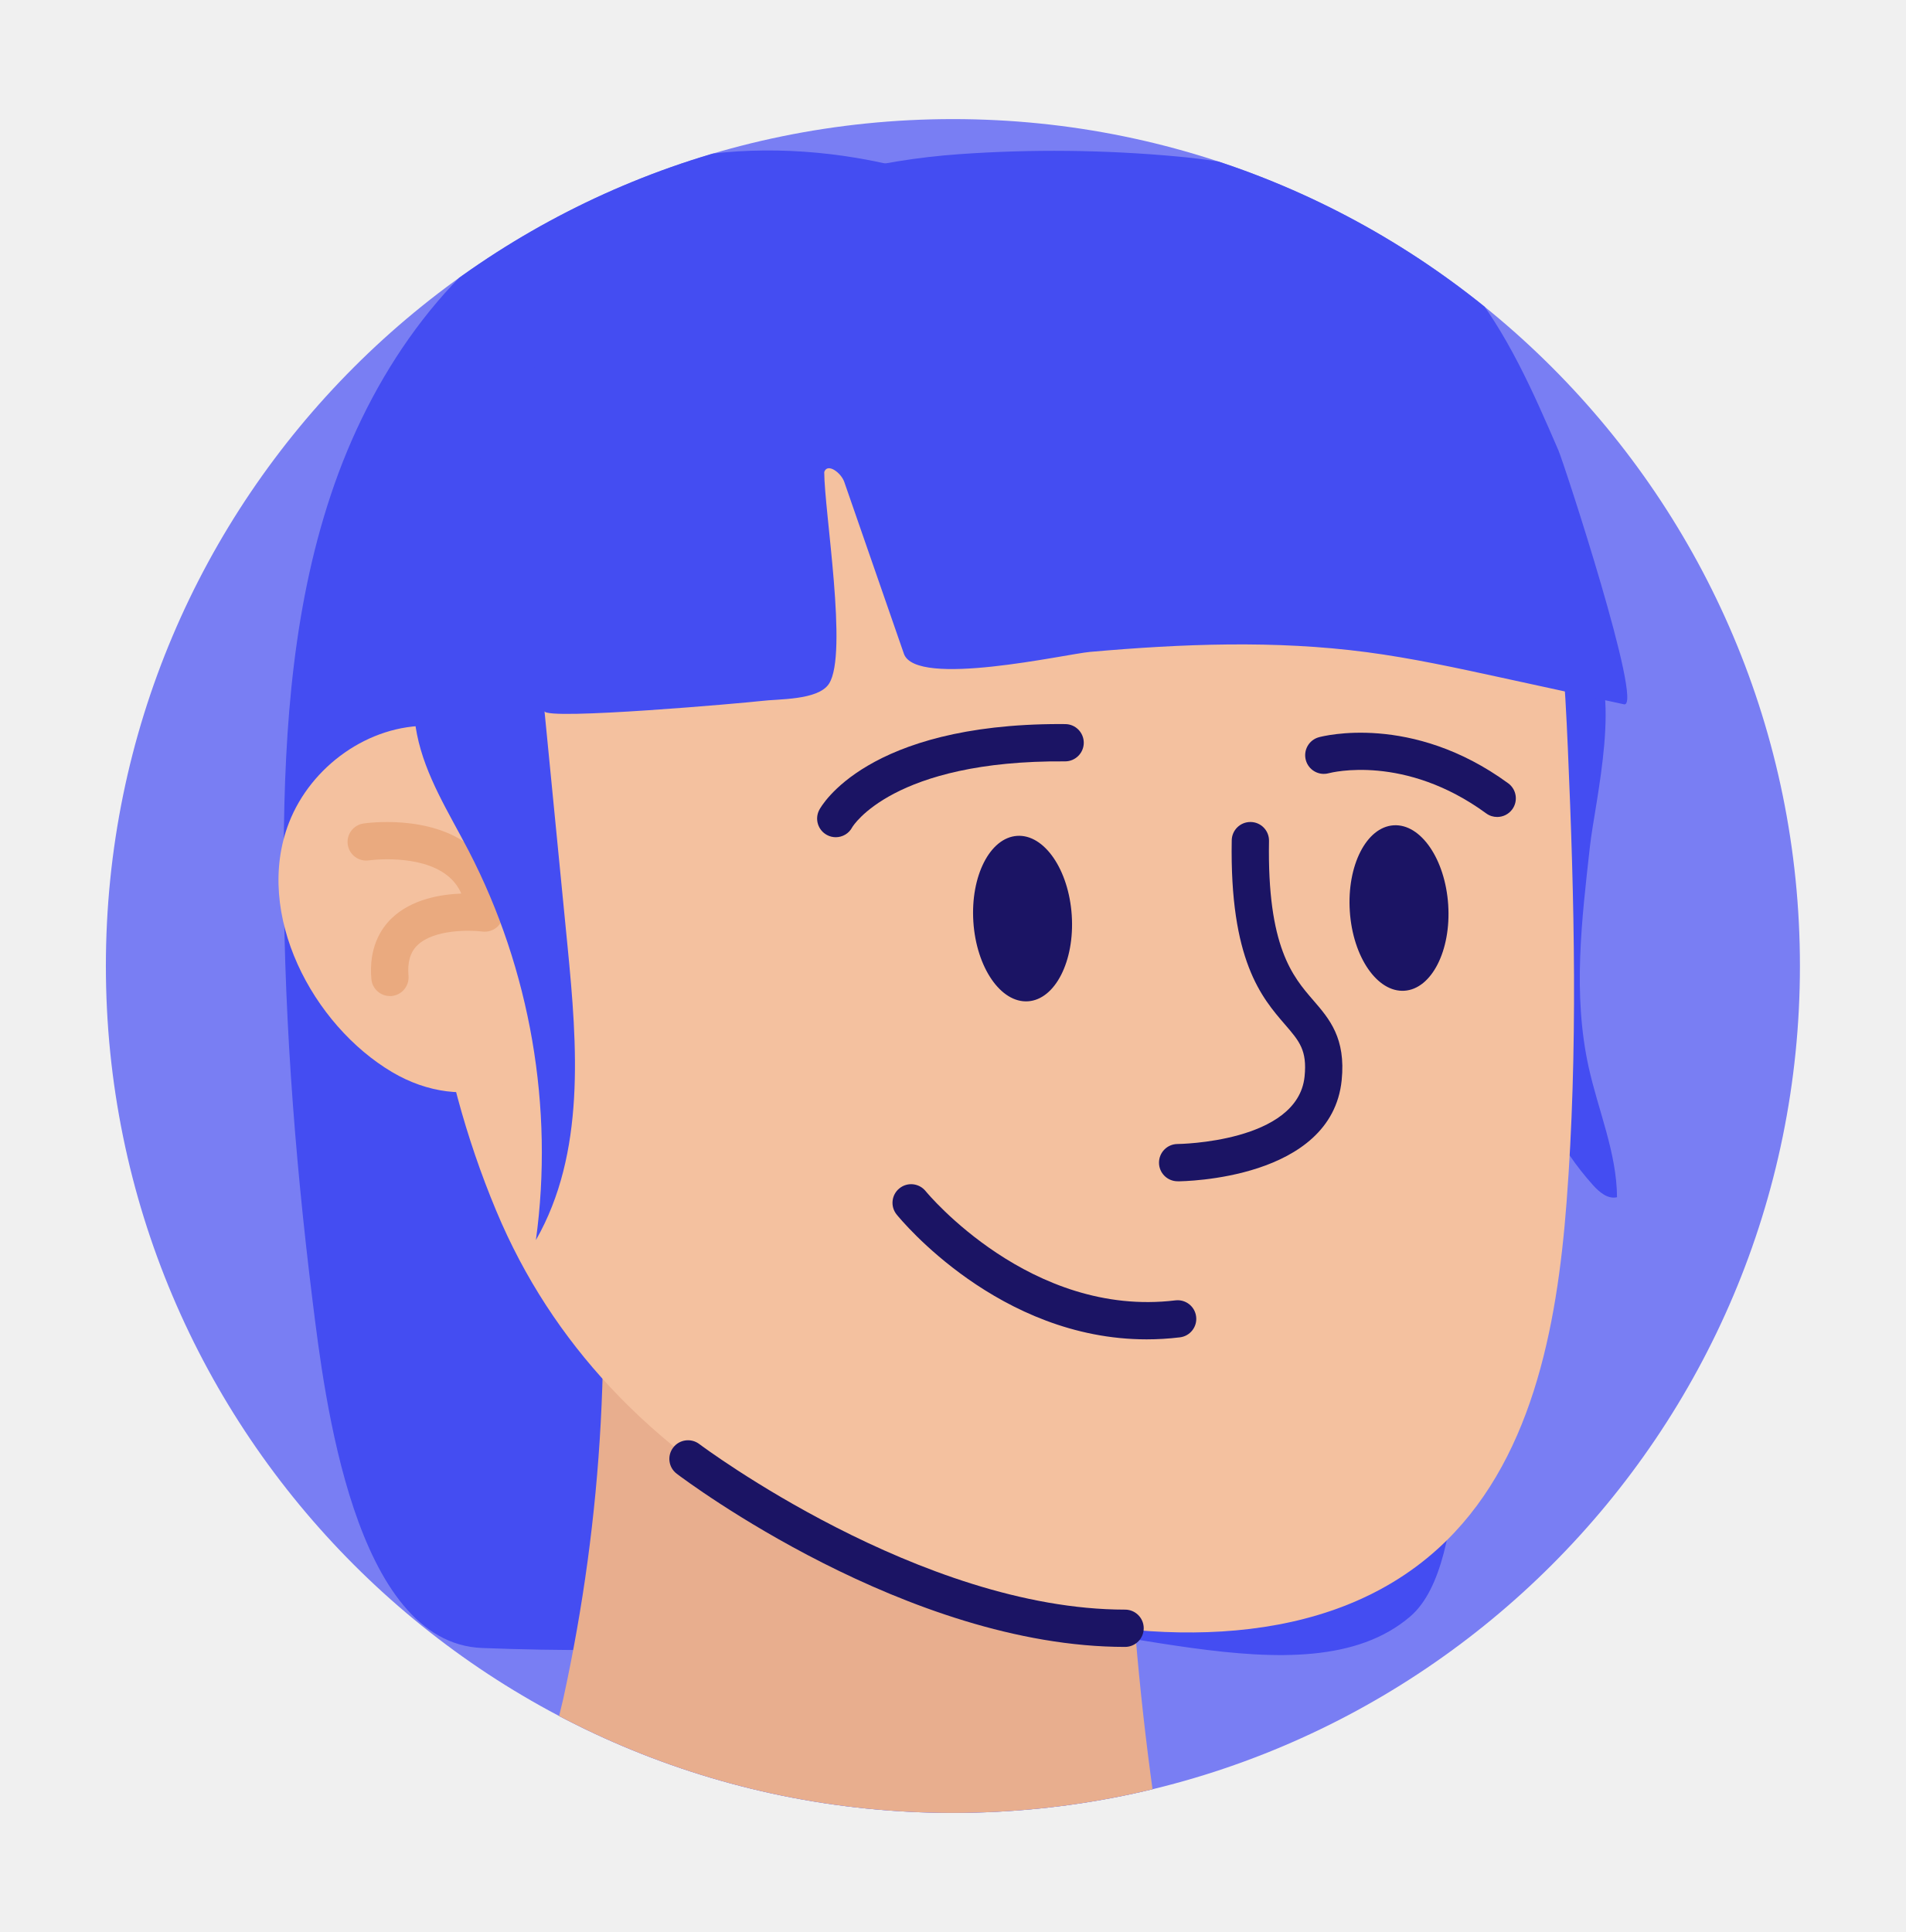
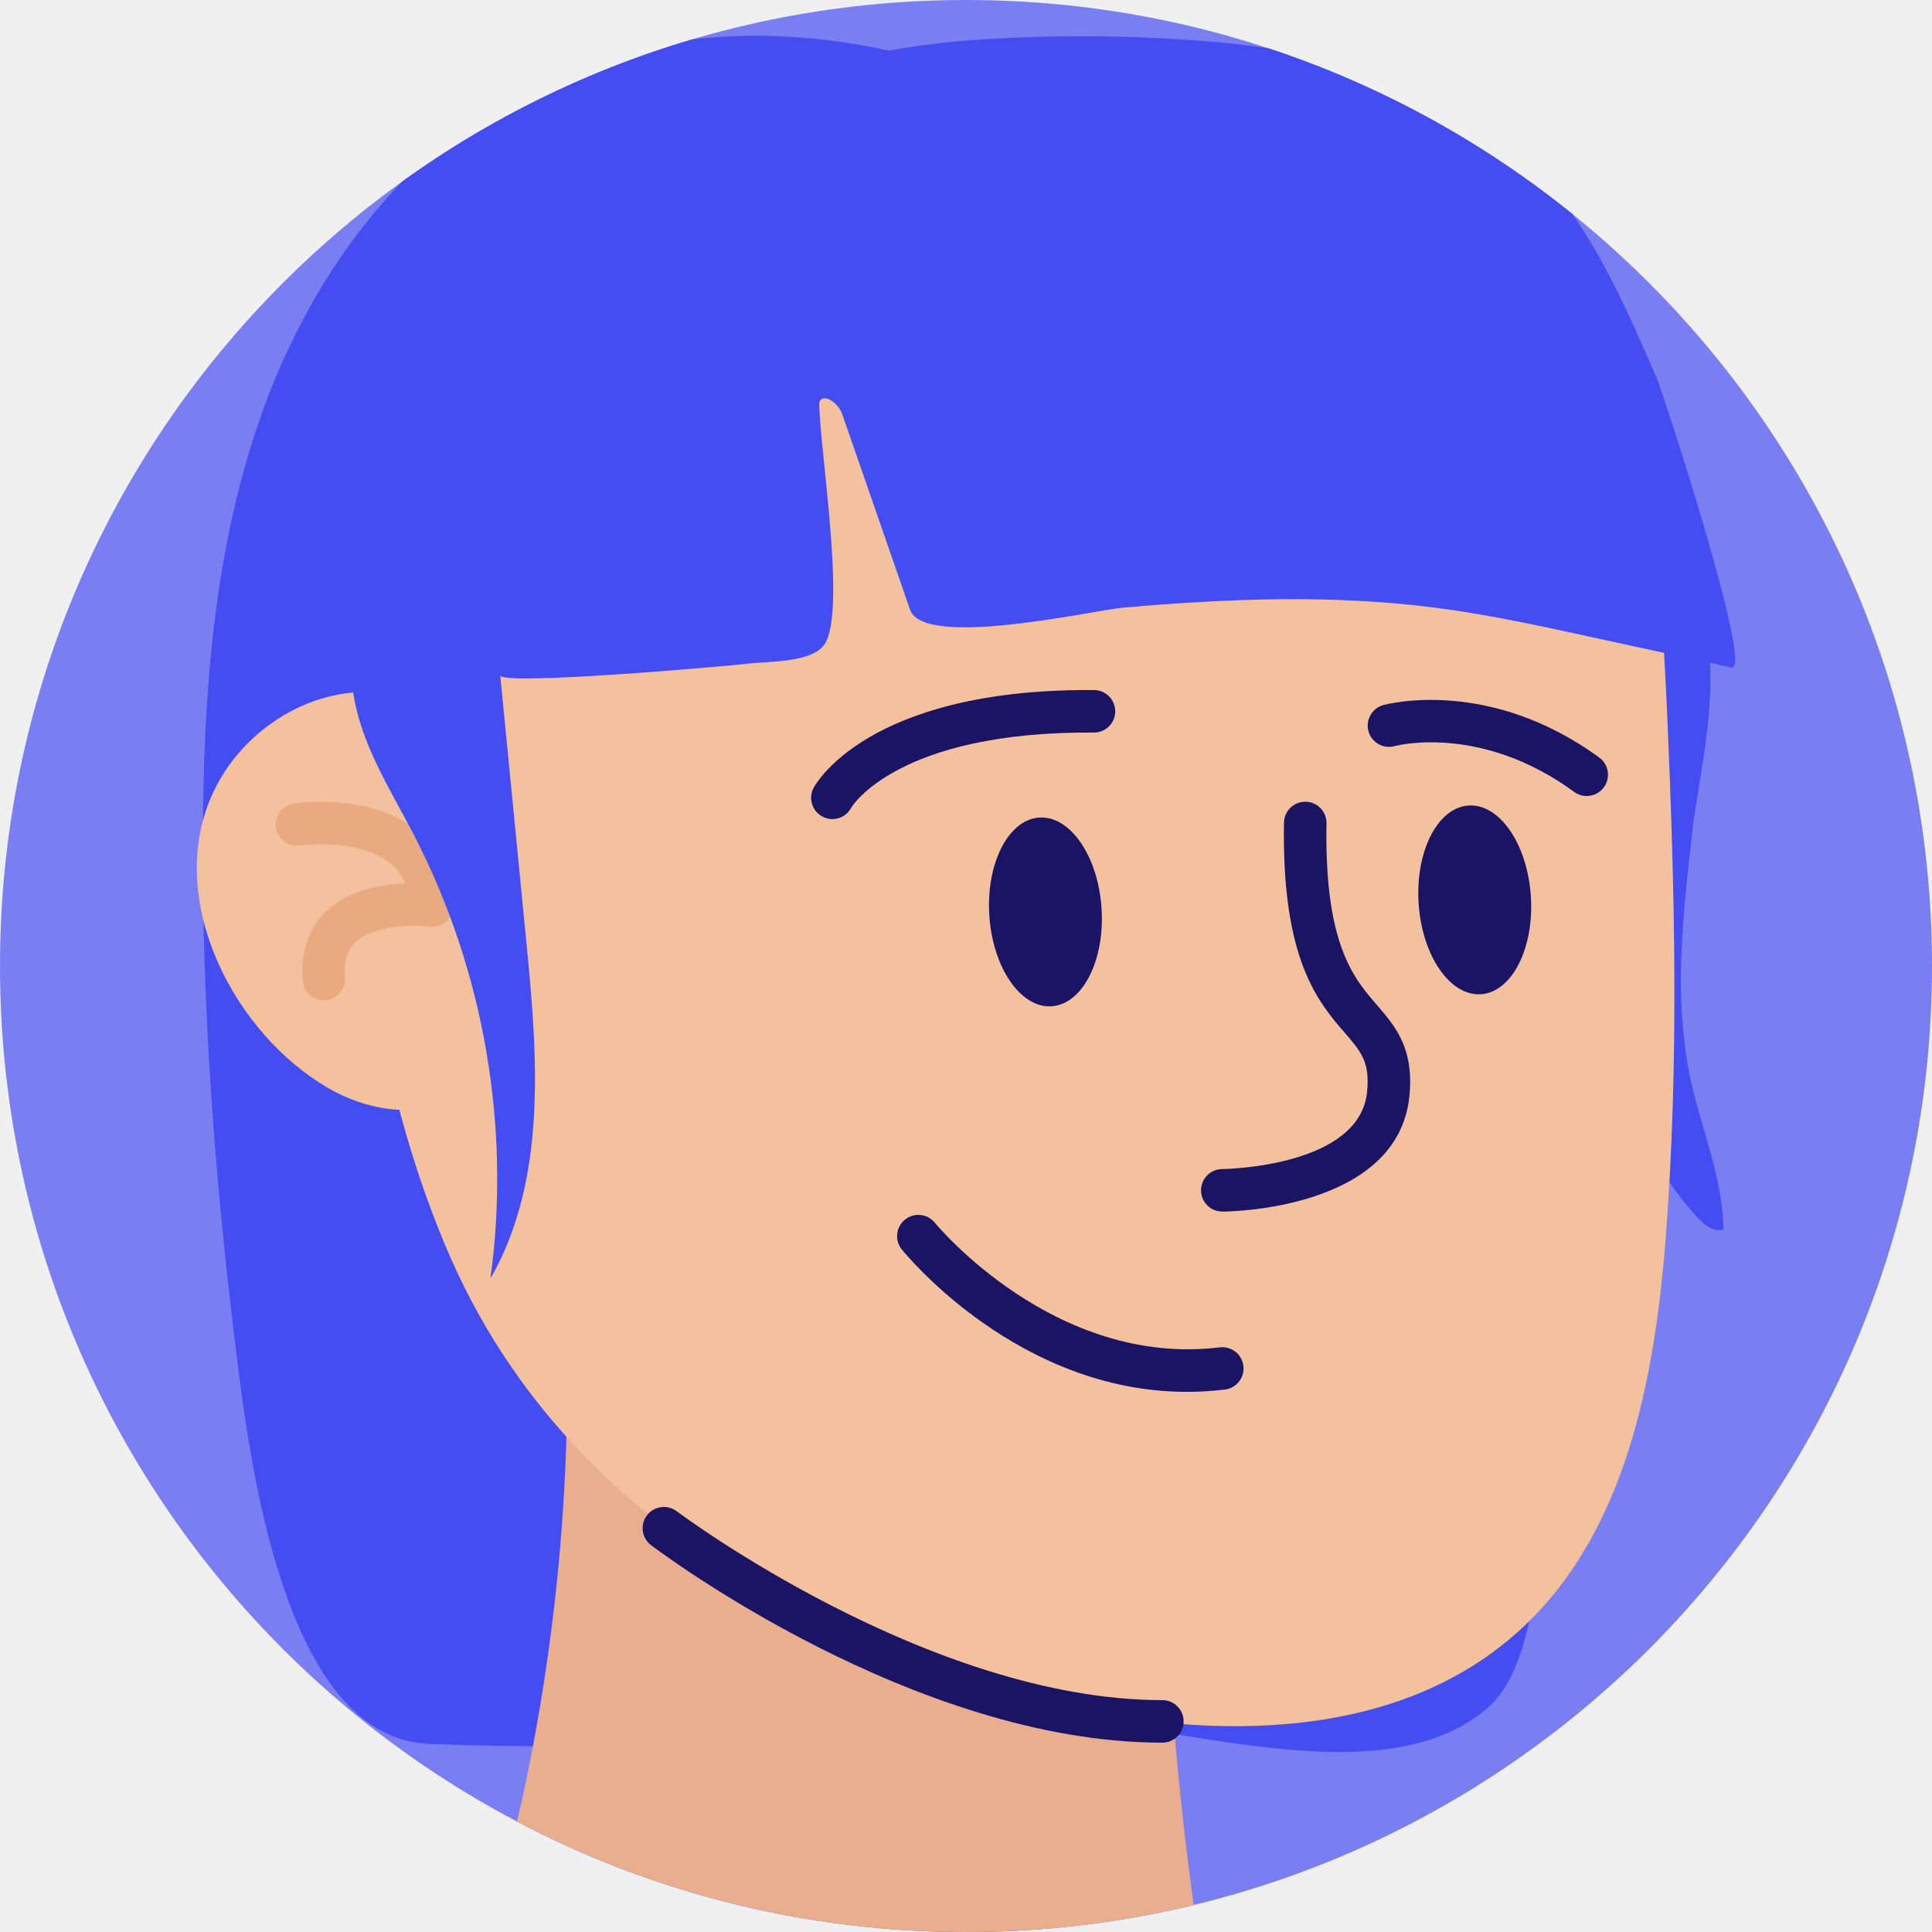
- <svg xmlns="http://www.w3.org/2000/svg" width="72" height="73" viewBox="0 0 72 73" fill="none">
-   <g clip-path="url(#clip0_51487_16471)">
-     <path d="M68 4.5H4V68.5H68V4.5Z" fill="#797EF3" />
-     <path d="M43.668 68.5H20.165C20.735 66.412 21.197 64.563 21.282 64.175C22.031 60.743 22.505 57.262 22.694 53.769C22.793 51.957 22.816 50.142 22.762 48.33C22.725 47.074 22.153 45.067 22.723 43.87C23.813 41.575 28.883 44.27 31.135 44.563C35.002 45.067 38.934 44.83 42.813 44.595C42.223 52.563 42.513 60.583 43.668 68.5Z" fill="#797EF3" />
-     <path d="M60.019 40.326C60.381 41.966 61.078 43.555 61.09 45.236C60.742 45.321 60.419 45.043 60.179 44.776C57.649 41.957 56.845 38.021 56.313 34.269C55.986 31.952 55.145 28.105 56.243 25.911C56.803 24.793 58.828 23.494 59.985 24.569C61.353 25.843 60.249 30.333 60.068 31.968C59.759 34.74 59.409 37.566 60.019 40.326Z" fill="#444DF2" />
-     <path d="M40.06 8.78C38.981 8.167 37.861 7.626 36.7 7.17C31.743 5.227 25.92 5.03 21.225 7.545C17.095 9.758 14.202 13.853 12.644 18.273C11.086 22.693 10.743 27.445 10.719 32.13C10.688 37.826 11.109 43.518 11.811 49.169C12.259 52.784 13.377 62.077 18.215 62.269C24.152 62.503 30.112 62.209 35.999 61.395C41.013 60.702 49.274 64.519 53.28 61.076C55.672 59.019 54.8 51.627 55.826 48.643C57.074 45.018 58.005 41.249 58.116 37.416C58.263 32.364 56.949 27.276 54.372 22.928C53.001 20.615 51.29 18.518 49.465 16.545C46.696 13.552 43.589 10.785 40.06 8.78Z" fill="#444DF2" />
-     <path d="M43.668 68.5H20.165C20.735 66.412 21.197 64.563 21.282 64.175C22.031 60.743 22.505 57.262 22.694 53.769C22.793 51.957 22.816 50.142 22.762 48.33C22.725 47.074 22.153 45.067 22.723 43.87C23.813 41.575 28.883 44.27 31.135 44.563C35.002 45.067 38.934 44.83 42.813 44.595C42.223 52.563 42.513 60.583 43.668 68.5Z" fill="#E8AE8E" />
-     <path d="M23.037 52.396C26.949 56.597 32.335 59.261 38.117 60.754C43.621 62.174 50.102 62.342 54.315 58.526C57.856 55.321 58.821 50.191 59.184 45.428C59.62 39.722 59.481 33.987 59.232 28.271C59.123 25.785 58.991 23.283 58.395 20.869C57.492 17.218 55.238 12.367 51.669 10.746C47.358 8.789 42.194 8.274 37.529 8.801C34.154 9.182 30.72 9.587 27.617 10.965C24.829 12.204 21.216 13.785 19.727 16.551C17.839 20.058 16.765 24.113 16.308 28.053C15.614 34.028 16.425 40.195 18.748 45.751C19.812 48.302 21.275 50.505 23.037 52.396Z" fill="#F4C19F" />
-     <path d="M19.754 29.07C18.936 28.103 17.793 27.459 16.233 27.424C13.941 27.371 11.745 28.951 10.916 31.089C9.581 34.534 11.813 38.737 14.822 40.514C17.495 42.091 20.632 41.172 21.412 38.053C21.758 36.669 21.622 35.217 21.482 33.798C21.316 32.088 20.804 30.311 19.754 29.07Z" fill="#F4C19F" />
-     <path d="M14.73 37.635C14.369 37.635 14.062 37.359 14.03 36.993C13.926 35.8 14.393 35.083 14.803 34.691C15.549 33.978 16.639 33.793 17.428 33.763C17.309 33.493 17.135 33.268 16.904 33.084C15.851 32.247 13.96 32.505 13.94 32.508C13.556 32.567 13.197 32.302 13.139 31.918C13.08 31.534 13.345 31.174 13.729 31.116C13.83 31.101 16.234 30.754 17.779 31.982C18.519 32.57 18.936 33.4 19.017 34.446C19.033 34.657 18.953 34.865 18.799 35.011C18.644 35.157 18.433 35.225 18.222 35.198C17.753 35.138 16.398 35.112 15.773 35.712C15.499 35.975 15.388 36.354 15.433 36.871C15.466 37.259 15.179 37.6 14.793 37.634C14.771 37.634 14.751 37.635 14.73 37.635Z" fill="#EAAA7F" />
-     <path d="M31.32 25.832C31.316 25.838 31.314 25.843 31.31 25.848C30.888 26.466 29.394 26.405 28.749 26.487C28.212 26.554 20.607 27.228 20.571 26.871C20.861 29.834 21.152 32.798 21.442 35.761C21.811 39.527 22.125 43.572 20.246 46.856C20.933 41.848 20.032 36.633 17.704 32.145C16.962 30.716 16.068 29.326 15.753 27.746C15.483 26.387 15.663 24.979 15.95 23.623C16.667 20.247 18.05 17.013 19.999 14.164C23.576 8.934 30.068 6.264 36.232 5.826C38.971 5.632 41.725 5.66 44.459 5.911C48.376 6.27 52.837 7.545 55.423 10.705C56.945 12.567 57.919 14.804 58.874 17.011C59.091 17.514 62.12 26.78 61.353 26.612C59.794 26.273 58.236 25.934 56.677 25.594C55.004 25.231 53.33 24.866 51.633 24.642C48.165 24.185 44.659 24.326 41.185 24.631C40.275 24.71 34.601 26.007 34.148 24.7C33.398 22.537 32.646 20.373 31.896 18.21C31.773 17.857 31.258 17.48 31.139 17.835C31.141 19.321 32.045 24.712 31.32 25.832Z" fill="#444DF2" />
-     <path d="M44.49 44.634C44.102 44.634 43.787 44.321 43.786 43.933C43.785 43.544 44.099 43.228 44.486 43.226C44.532 43.226 49.03 43.17 49.286 40.677C49.387 39.686 49.09 39.342 48.552 38.718C47.666 37.694 46.454 36.291 46.534 31.75C46.541 31.366 46.854 31.059 47.238 31.059C47.242 31.059 47.247 31.059 47.251 31.059C47.64 31.065 47.95 31.386 47.942 31.776C47.871 35.779 48.838 36.898 49.617 37.798C50.223 38.499 50.85 39.226 50.687 40.821C50.301 44.569 44.73 44.634 44.493 44.636C44.493 44.634 44.491 44.634 44.49 44.634Z" fill="#1B1464" />
-     <path d="M38.837 37.834C39.863 37.767 40.603 36.313 40.49 34.587C40.377 32.861 39.453 31.516 38.426 31.583C37.4 31.651 36.66 33.105 36.773 34.831C36.886 36.557 37.81 37.902 38.837 37.834Z" fill="#1B1464" />
-     <path d="M53.058 37.435C54.085 37.368 54.825 35.914 54.712 34.188C54.598 32.461 53.675 31.116 52.648 31.184C51.622 31.251 50.881 32.705 50.995 34.431C51.108 36.158 52.032 37.502 53.058 37.435Z" fill="#1B1464" />
-     <path d="M56.562 30.869C56.418 30.869 56.273 30.826 56.148 30.734C53.074 28.487 50.311 29.186 50.194 29.217C49.819 29.317 49.434 29.095 49.333 28.72C49.232 28.346 49.45 27.961 49.823 27.857C49.965 27.819 53.333 26.932 56.978 29.596C57.292 29.825 57.361 30.265 57.132 30.58C56.994 30.769 56.78 30.869 56.562 30.869Z" fill="#1B1464" />
-     <path d="M31.574 31.634C31.464 31.634 31.351 31.608 31.246 31.552C30.902 31.37 30.77 30.945 30.952 30.601C31.022 30.467 32.746 27.358 40.051 27.358C40.115 27.358 40.179 27.358 40.245 27.36C40.634 27.362 40.946 27.68 40.944 28.069C40.941 28.455 40.626 28.768 40.239 28.768C40.238 28.768 40.236 28.768 40.234 28.768C33.722 28.72 32.21 31.232 32.197 31.257C32.072 31.497 31.827 31.634 31.574 31.634Z" fill="#1B1464" />
-     <path d="M43.319 50.607C37.747 50.607 34.041 46.095 33.874 45.89C33.63 45.588 33.677 45.144 33.98 44.901C34.282 44.656 34.725 44.704 34.97 45.007C35.027 45.077 38.938 49.799 44.406 49.134C44.792 49.088 45.143 49.361 45.189 49.748C45.237 50.133 44.962 50.485 44.575 50.531C44.147 50.583 43.728 50.607 43.319 50.607Z" fill="#1B1464" />
-     <path d="M42.504 62.228C34.297 62.228 25.919 55.952 25.567 55.685C25.257 55.45 25.195 55.009 25.431 54.699C25.665 54.389 26.107 54.328 26.418 54.562C26.501 54.625 34.776 60.819 42.505 60.819C42.894 60.819 43.209 61.134 43.209 61.523C43.209 61.912 42.893 62.228 42.504 62.228Z" fill="#1B1464" />
+ <svg xmlns="http://www.w3.org/2000/svg" width="64" height="64" viewBox="0 0 64 64" fill="none">
+   <g clip-path="url(#clip0_56249_16333)">
+     <path d="M64 0H0V64H64V0Z" fill="#797EF3" />
+     <path d="M39.668 64H16.165C16.735 61.912 17.197 60.063 17.282 59.675C18.031 56.243 18.505 52.761 18.694 49.268C18.793 47.457 18.816 45.642 18.762 43.83C18.725 42.574 18.153 40.567 18.723 39.37C19.813 37.075 24.883 39.77 27.135 40.063C31.002 40.567 34.934 40.33 38.813 40.095C38.223 48.063 38.513 56.083 39.668 64Z" fill="#797EF3" />
+     <path d="M56.019 35.826C56.381 37.466 57.078 39.055 57.09 40.736C56.742 40.821 56.419 40.543 56.179 40.276C53.649 37.457 52.845 33.521 52.313 29.769C51.986 27.452 51.145 23.605 52.243 21.411C52.803 20.293 54.828 18.994 55.985 20.069C57.353 21.343 56.249 25.833 56.068 27.468C55.759 30.24 55.409 33.066 56.019 35.826Z" fill="#444DF2" />
+     <path d="M36.06 4.28C34.981 3.667 33.861 3.126 32.7 2.67C27.743 0.727 21.92 0.53 17.225 3.045C13.094 5.258 10.201 9.353 8.644 13.773C7.086 18.193 6.743 22.945 6.719 27.63C6.688 33.326 7.109 39.018 7.81 44.669C8.258 48.284 9.377 57.577 14.214 57.769C20.152 58.003 26.112 57.709 31.999 56.895C37.012 56.202 45.273 60.019 49.28 56.576C51.672 54.519 50.799 47.127 51.826 44.143C53.074 40.518 54.004 36.749 54.116 32.916C54.263 27.864 52.948 22.776 50.372 18.428C49.001 16.115 47.289 14.018 45.464 12.045C42.696 9.052 39.589 6.285 36.06 4.28Z" fill="#444DF2" />
+     <path d="M39.668 64H16.165C16.735 61.912 17.197 60.063 17.282 59.675C18.031 56.243 18.505 52.761 18.694 49.268C18.793 47.457 18.816 45.642 18.762 43.83C18.725 42.574 18.153 40.567 18.723 39.37C19.813 37.075 24.883 39.77 27.135 40.063C31.002 40.567 34.934 40.33 38.813 40.095C38.223 48.063 38.513 56.083 39.668 64Z" fill="#E8AE8E" />
+     <path d="M19.038 47.896C22.949 52.097 28.335 54.761 34.117 56.254C39.621 57.674 46.102 57.842 50.316 54.026C53.856 50.821 54.821 45.691 55.185 40.928C55.62 35.222 55.482 29.487 55.232 23.771C55.123 21.285 54.991 18.783 54.395 16.369C53.492 12.718 51.238 7.867 47.67 6.246C43.359 4.289 38.194 3.774 33.53 4.301C30.154 4.682 26.72 5.087 23.617 6.465C20.829 7.704 17.216 9.285 15.727 12.051C13.839 15.559 12.765 19.613 12.309 23.553C11.615 29.528 12.425 35.695 14.748 41.251C15.812 43.802 17.275 46.005 19.038 47.896Z" fill="#F4C19F" />
+     <path d="M15.754 24.57C14.936 23.603 13.793 22.959 12.233 22.924C9.941 22.871 7.745 24.451 6.916 26.59C5.581 30.034 7.813 34.238 10.822 36.014C13.495 37.591 16.632 36.672 17.412 33.553C17.758 32.169 17.622 30.718 17.482 29.298C17.316 27.588 16.804 25.811 15.754 24.57Z" fill="#F4C19F" />
+     <path d="M10.73 33.136C10.369 33.136 10.062 32.859 10.03 32.493C9.926 31.3 10.394 30.583 10.803 30.192C11.55 29.479 12.639 29.293 13.429 29.264C13.309 28.993 13.135 28.768 12.904 28.584C11.852 27.747 9.96 28.005 9.941 28.008C9.557 28.067 9.197 27.802 9.139 27.418C9.08 27.034 9.345 26.674 9.729 26.616C9.83 26.601 12.234 26.254 13.779 27.482C14.519 28.071 14.936 28.9 15.017 29.946C15.034 30.157 14.953 30.366 14.799 30.512C14.645 30.657 14.433 30.725 14.222 30.698C13.754 30.638 12.398 30.613 11.774 31.212C11.5 31.475 11.388 31.854 11.433 32.371C11.466 32.759 11.18 33.1 10.793 33.134C10.771 33.134 10.751 33.136 10.73 33.136Z" fill="#EAAA7F" />
+     <path d="M27.32 21.333C27.316 21.338 27.314 21.343 27.31 21.348C26.888 21.966 25.394 21.905 24.749 21.987C24.212 22.055 16.607 22.728 16.571 22.371C16.861 25.334 17.152 28.298 17.442 31.262C17.811 35.027 18.125 39.072 16.246 42.357C16.933 37.348 16.032 32.133 13.704 27.646C12.963 26.216 12.068 24.826 11.753 23.246C11.483 21.887 11.663 20.479 11.95 19.123C12.667 15.747 14.05 12.513 15.999 9.664C19.576 4.434 26.068 1.764 32.232 1.326C34.971 1.132 37.725 1.16 40.459 1.411C44.376 1.77 48.837 3.045 51.423 6.206C52.945 8.067 53.919 10.304 54.874 12.511C55.091 13.014 58.12 22.28 57.353 22.112C55.794 21.773 54.236 21.434 52.677 21.095C51.004 20.731 49.33 20.366 47.633 20.142C44.165 19.685 40.659 19.826 37.185 20.131C36.275 20.21 30.601 21.507 30.148 20.2C29.398 18.037 28.646 15.873 27.896 13.71C27.773 13.357 27.258 12.981 27.139 13.335C27.141 14.821 28.045 20.213 27.32 21.333Z" fill="#444DF2" />
+     <path d="M40.49 40.135C40.102 40.135 39.787 39.821 39.786 39.433C39.785 39.044 40.099 38.728 40.486 38.727C40.532 38.727 45.03 38.67 45.286 36.177C45.387 35.186 45.09 34.842 44.552 34.218C43.666 33.194 42.454 31.791 42.534 27.25C42.541 26.866 42.854 26.559 43.238 26.559C43.242 26.559 43.247 26.559 43.251 26.559C43.64 26.565 43.95 26.887 43.942 27.276C43.871 31.279 44.838 32.398 45.617 33.298C46.223 33.999 46.85 34.727 46.687 36.321C46.301 40.069 40.73 40.135 40.493 40.136C40.493 40.135 40.491 40.135 40.49 40.135Z" fill="#1B1464" />
+     <path d="M34.836 33.334C35.863 33.267 36.603 31.813 36.49 30.087C36.377 28.361 35.453 27.016 34.426 27.083C33.4 27.151 32.66 28.605 32.773 30.331C32.886 32.057 33.81 33.402 34.836 33.334Z" fill="#1B1464" />
+     <path d="M49.058 32.935C50.084 32.867 50.825 31.413 50.711 29.687C50.598 27.961 49.674 26.616 48.648 26.684C47.621 26.751 46.881 28.205 46.994 29.931C47.108 31.657 48.031 33.002 49.058 32.935Z" fill="#1B1464" />
+     <path d="M52.562 26.369C52.417 26.369 52.272 26.326 52.147 26.233C49.074 23.987 46.31 24.686 46.194 24.717C45.819 24.817 45.433 24.595 45.332 24.22C45.231 23.846 45.45 23.461 45.822 23.357C45.965 23.319 49.332 22.432 52.978 25.096C53.291 25.325 53.36 25.765 53.131 26.08C52.993 26.269 52.779 26.369 52.562 26.369Z" fill="#1B1464" />
+     <path d="M27.574 27.133C27.463 27.133 27.351 27.108 27.246 27.051C26.902 26.87 26.77 26.445 26.951 26.1C27.022 25.967 28.746 22.858 36.051 22.858C36.115 22.858 36.179 22.858 36.244 22.859C36.633 22.862 36.946 23.179 36.943 23.569C36.941 23.955 36.626 24.267 36.239 24.267C36.238 24.267 36.235 24.267 36.234 24.267C29.721 24.22 28.21 26.731 28.197 26.757C28.072 26.996 27.827 27.133 27.574 27.133Z" fill="#1B1464" />
+     <path d="M39.319 46.107C33.747 46.107 30.04 41.595 29.874 41.39C29.629 41.088 29.677 40.644 29.98 40.401C30.282 40.156 30.725 40.203 30.97 40.507C31.027 40.577 34.938 45.299 40.406 44.633C40.792 44.587 41.143 44.861 41.189 45.248C41.236 45.633 40.961 45.985 40.575 46.031C40.147 46.082 39.727 46.107 39.319 46.107Z" fill="#1B1464" />
+     <path d="M38.504 57.728C30.298 57.728 21.919 51.452 21.567 51.185C21.257 50.95 21.196 50.509 21.431 50.199C21.665 49.889 22.107 49.828 22.418 50.062C22.501 50.125 30.776 56.319 38.505 56.319C38.894 56.319 39.209 56.634 39.209 57.023C39.209 57.412 38.893 57.728 38.504 57.728Z" fill="#1B1464" />
  </g>
  <defs>
-     <clipPath id="clip0_51487_16471">
-       <rect x="4" y="4.5" width="64" height="64" rx="32" fill="white" />
+     <clipPath id="clip0_56249_16333">
+       <rect width="64" height="64" rx="32" fill="white" />
    </clipPath>
  </defs>
</svg>
